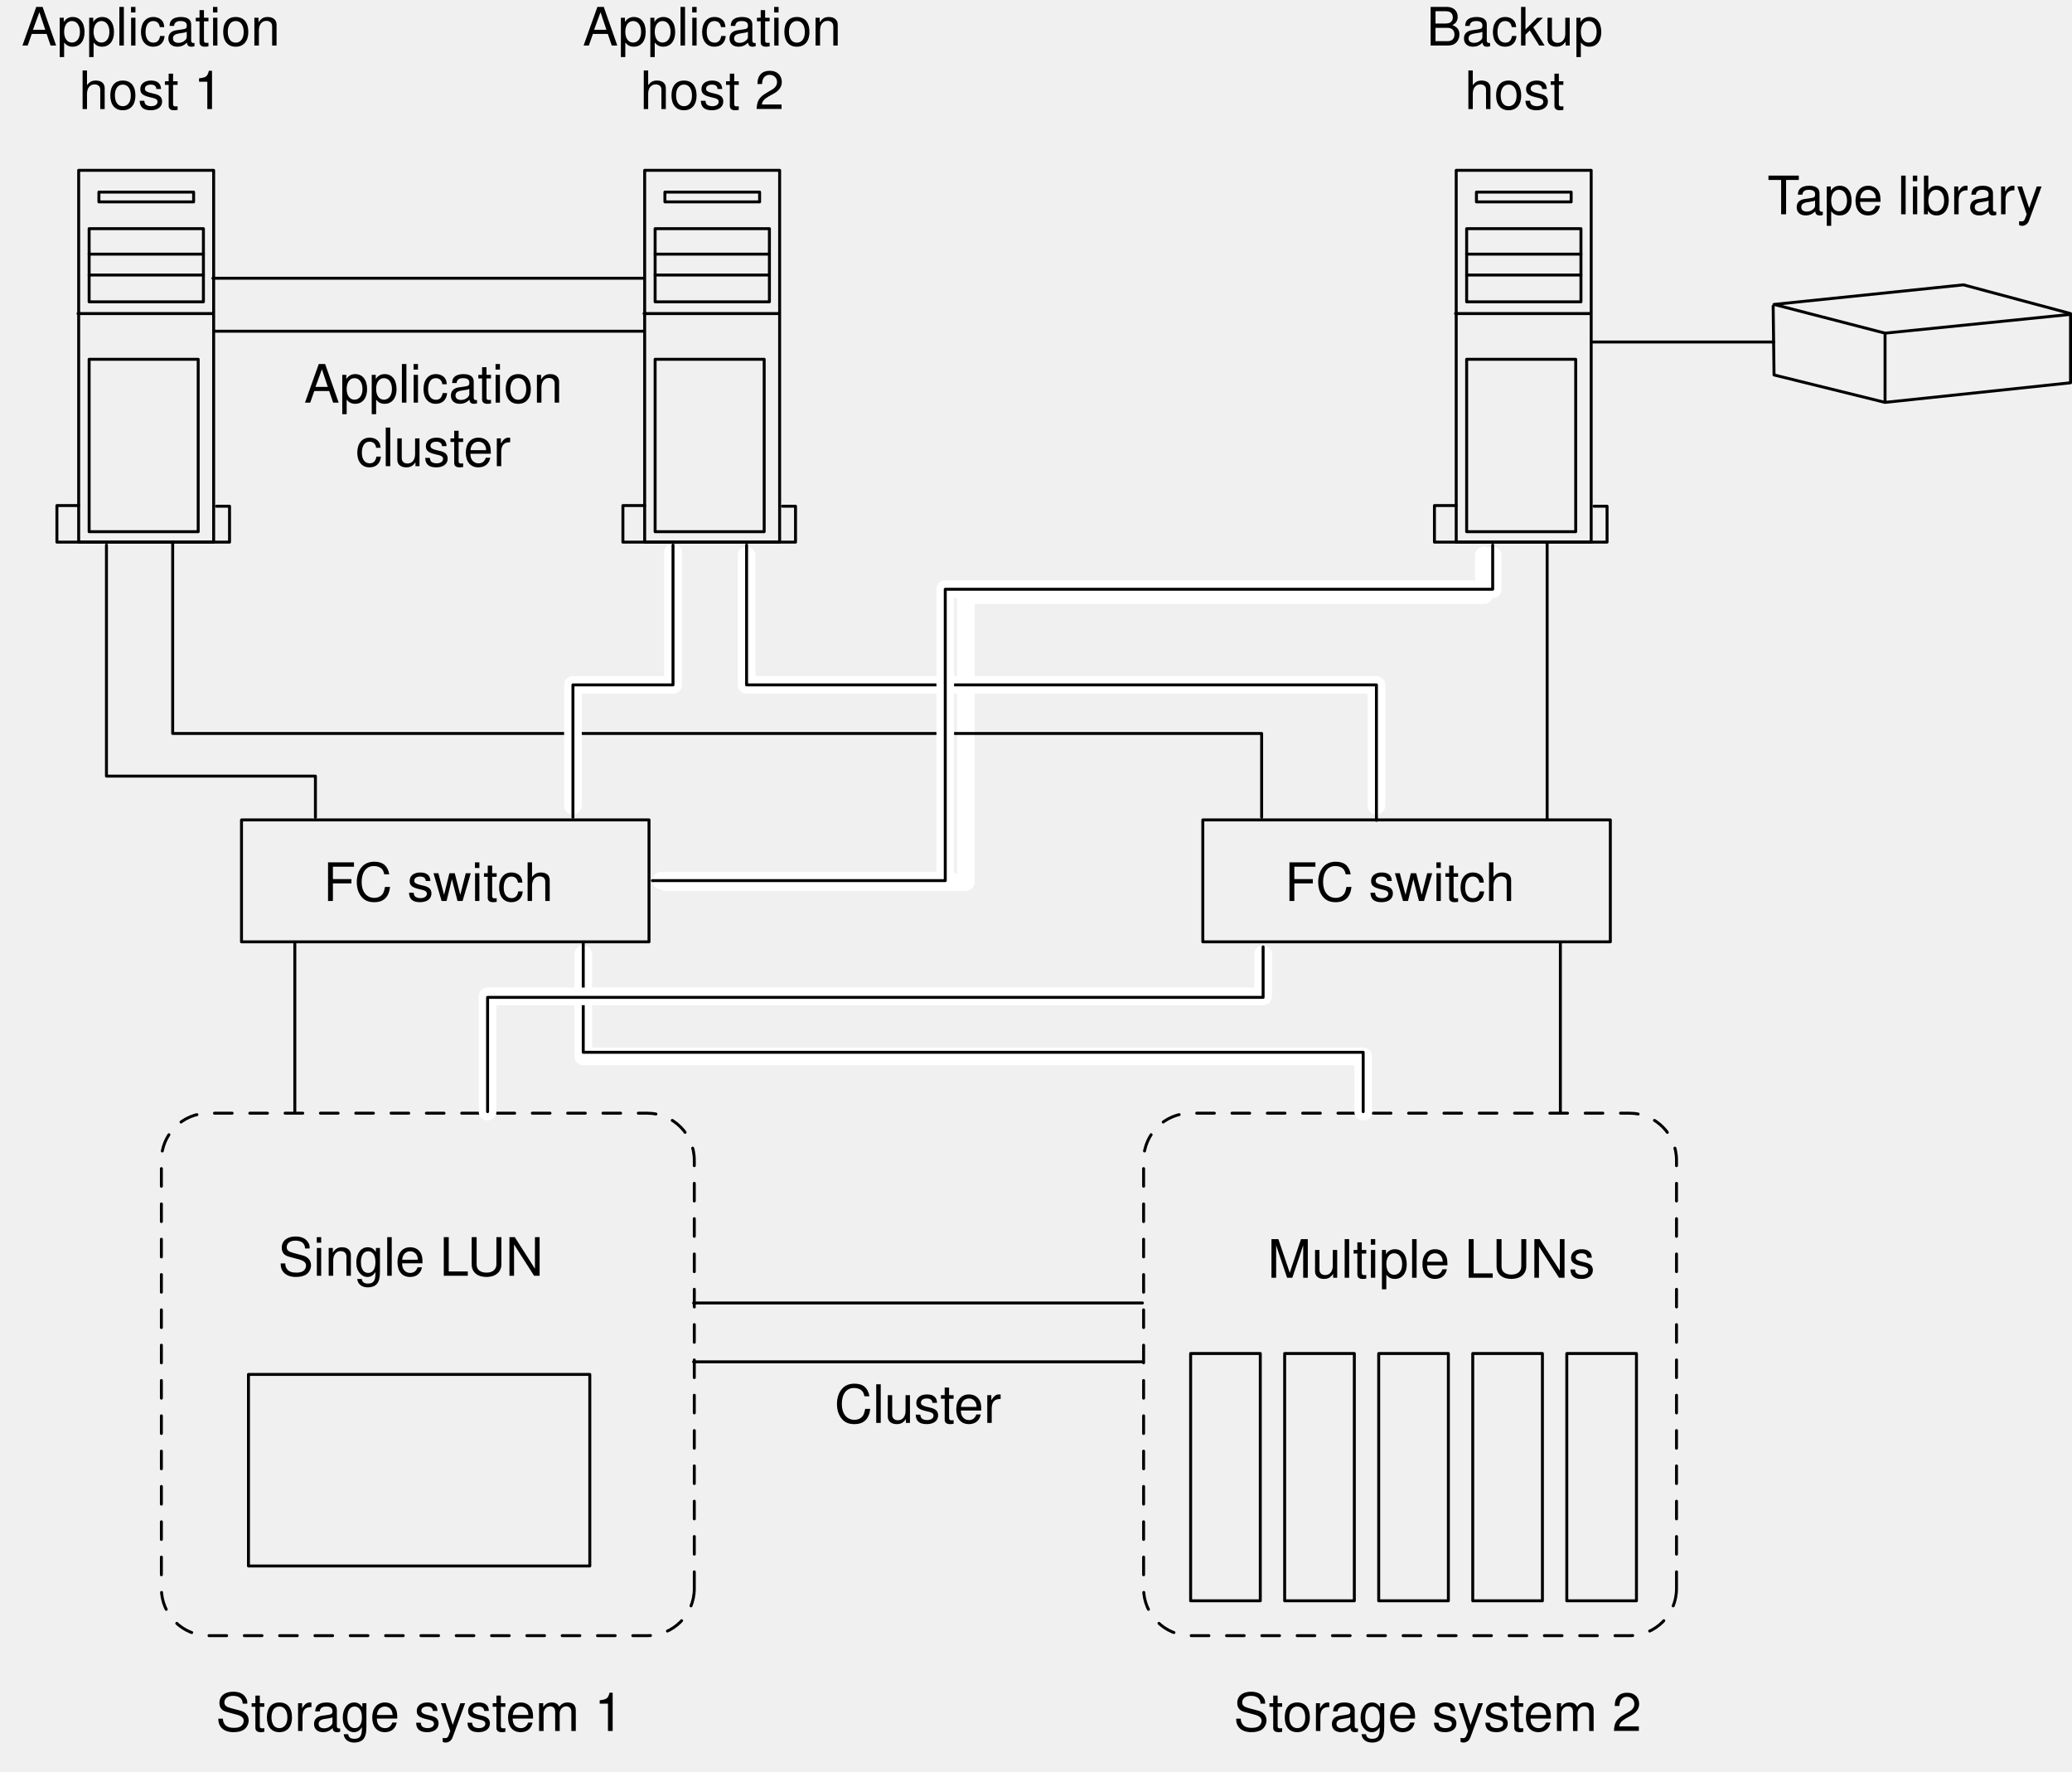
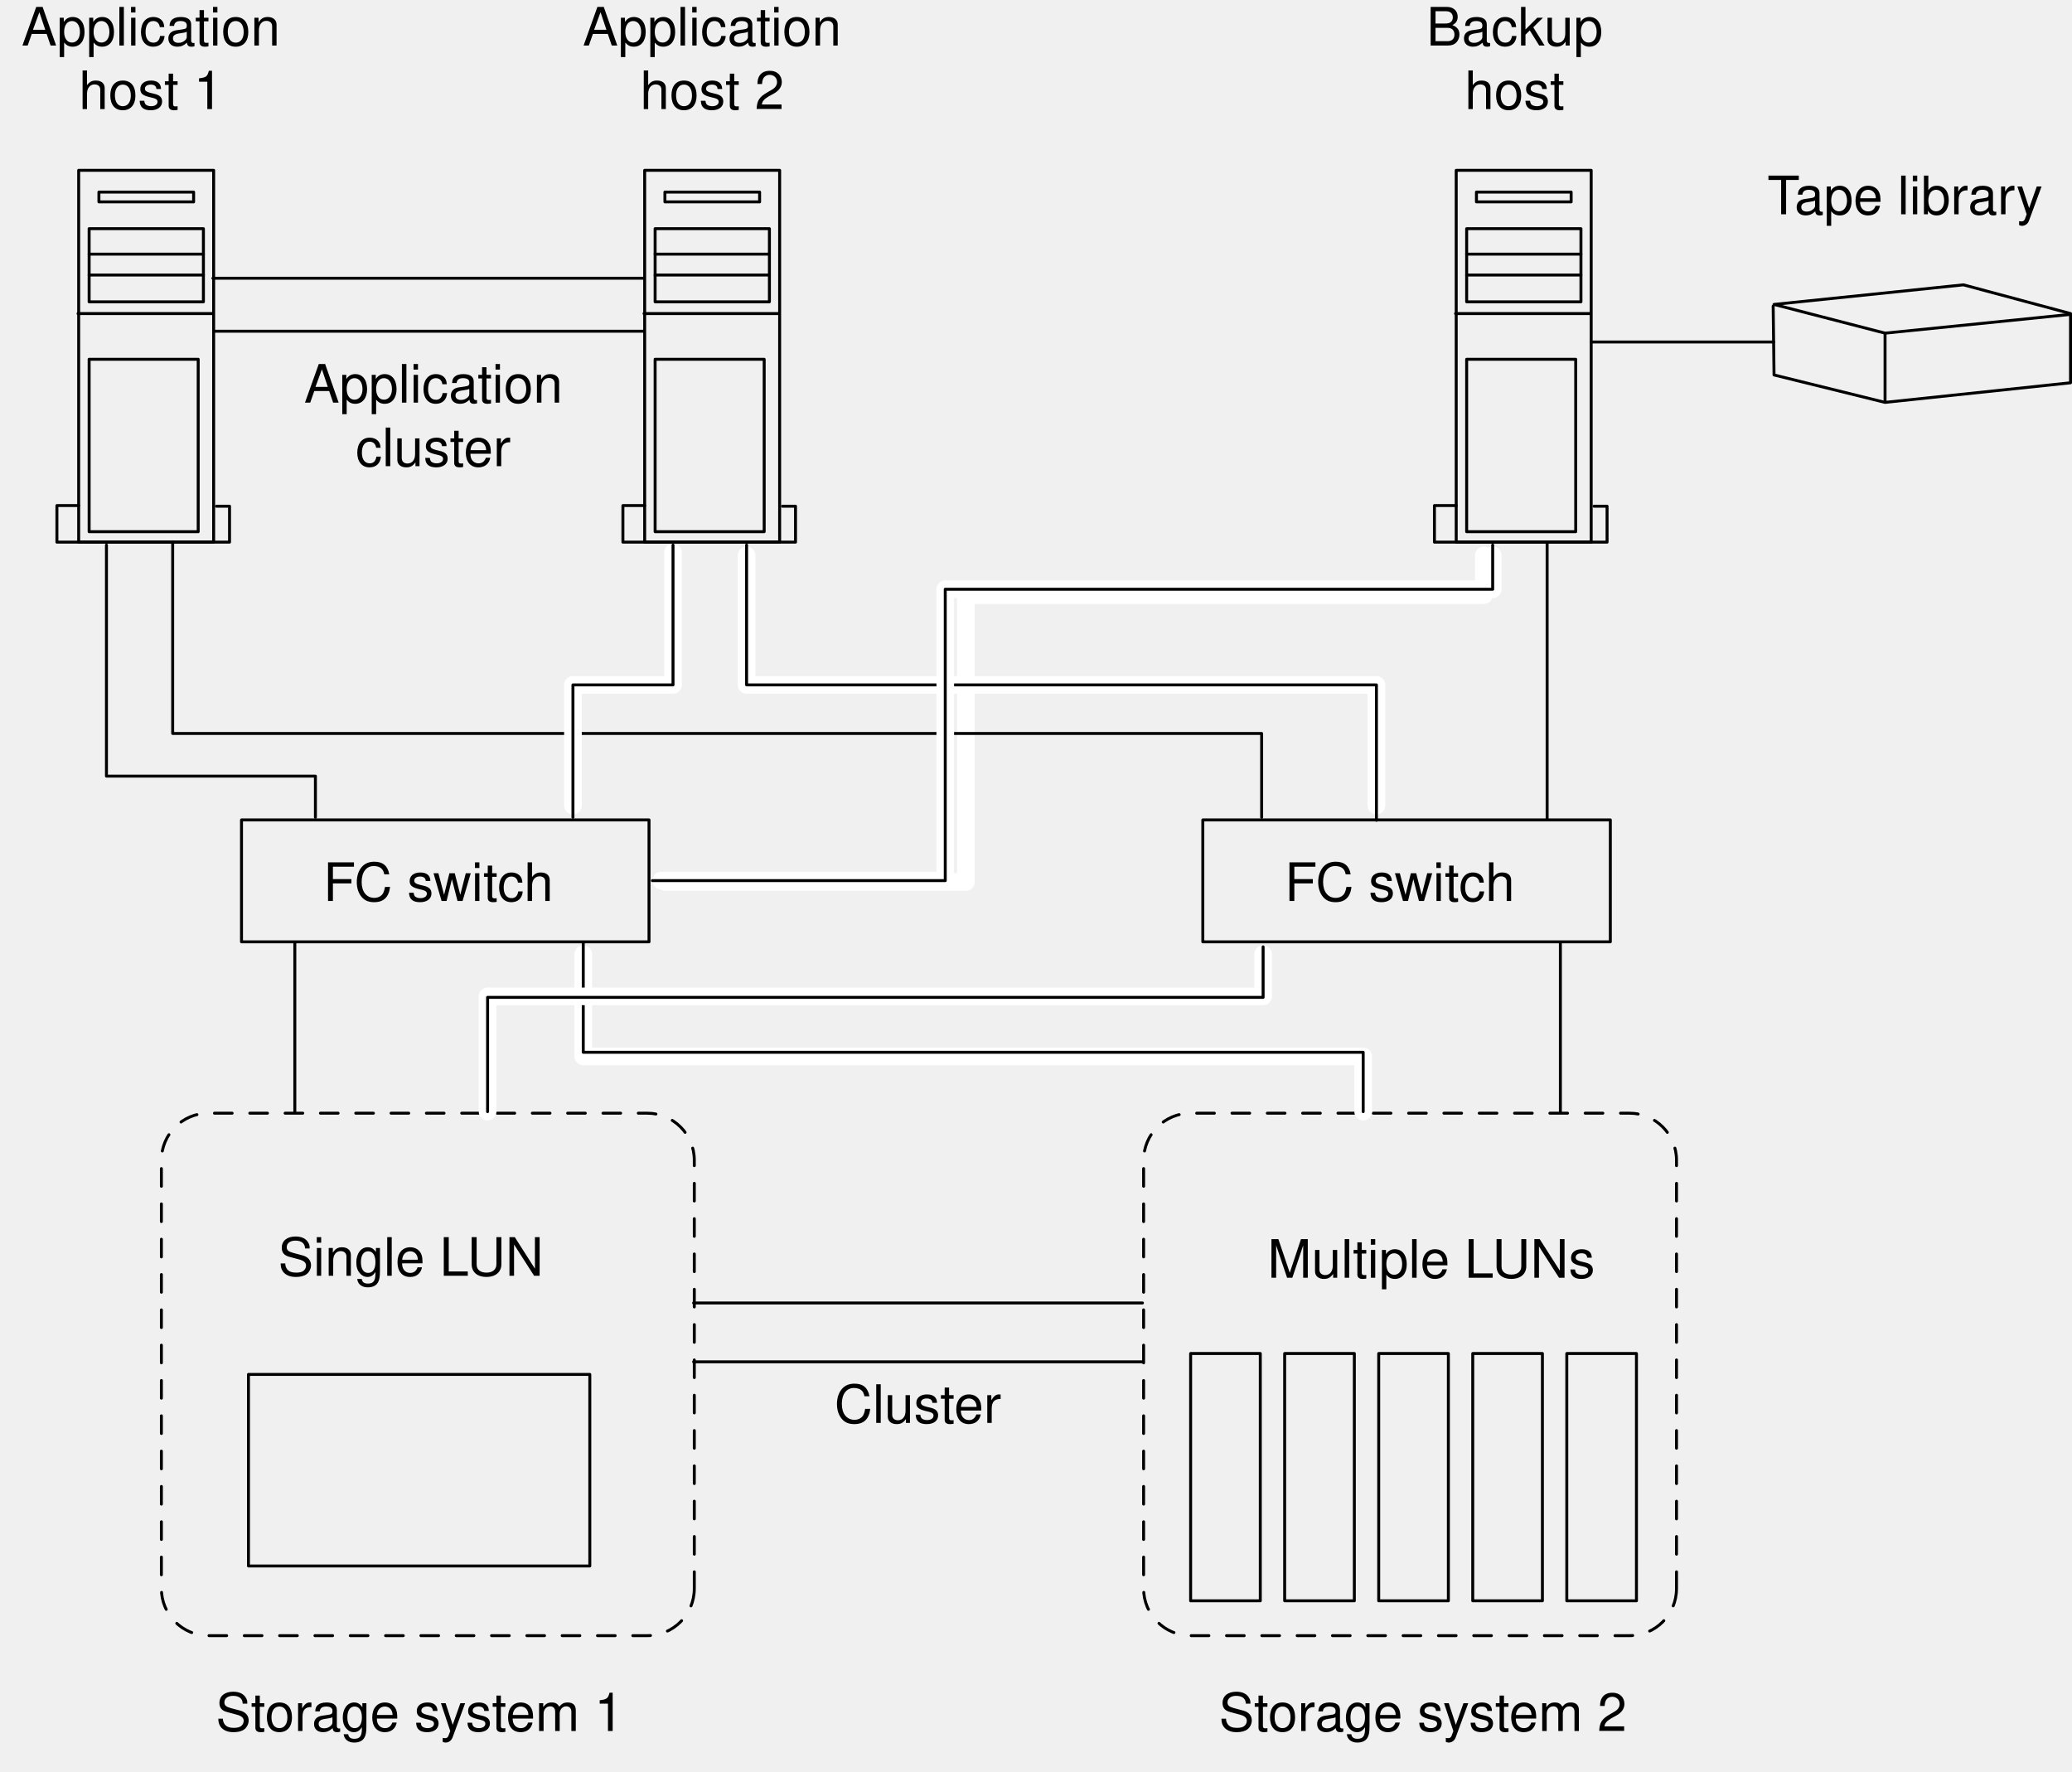
- <svg xmlns="http://www.w3.org/2000/svg" version="1.1" width="352.002" height="300.936" viewBox="0 0 352.002 300.936" overflow="visible" enable-background="new 0 0 352.002 300.936" xml:space="preserve" preserveAspectRatio="xMidYMid meet" zoomAndPan="magnify" contentScriptType="application/ecmascript" contentStyleType="text/css">
+ <svg xmlns="http://www.w3.org/2000/svg" width="352.002" height="300.936" contentScriptType="application/ecmascript" contentStyleType="text/css" enable-background="new 0 0 352.002 300.936" overflow="visible" preserveAspectRatio="xMidYMid meet" version="1.1" viewBox="0 0 352.002 300.936" zoomAndPan="magnify" xml:space="preserve">
  <g id="outlines">
    <g>
-       <rect x="13.367" y="28.935" fill="none" stroke="#000000" stroke-width="0.5" stroke-linecap="round" stroke-linejoin="round" width="22.929" height="63.165" />
-       <polyline fill="none" stroke="#000000" stroke-width="0.5" stroke-linecap="round" stroke-linejoin="round" points="    13.367,85.887 9.668,85.887 9.668,92.1 13.367,92.1 36.295,92.1 38.995,92.1 38.995,85.998 36.776,85.998   " />
-       <rect x="15.142" y="61.035" fill="none" stroke="#000000" stroke-width="0.5" stroke-linecap="round" stroke-linejoin="round" width="18.528" height="29.29" />
-       <line fill="none" stroke="#000000" stroke-width="0.5" stroke-linecap="round" stroke-linejoin="round" x1="13.255" y1="53.269" x2="36.221" y2="53.269" />
-       <rect x="16.806" y="32.633" fill="none" stroke="#000000" stroke-width="0.5" stroke-linecap="round" stroke-linejoin="round" width="16.087" height="1.664" />
-       <rect x="15.142" y="38.846" fill="none" stroke="#000000" stroke-width="0.5" stroke-linecap="round" stroke-linejoin="round" width="19.416" height="12.426" />
-       <line fill="none" stroke="#000000" stroke-width="0.5" stroke-linecap="round" stroke-linejoin="round" x1="15.142" y1="43.173" x2="34.557" y2="43.173" />
-       <line fill="none" stroke="#000000" stroke-width="0.5" stroke-linecap="round" stroke-linejoin="round" x1="15.142" y1="46.723" x2="34.557" y2="46.723" />
+       <rect width="22.929" height="63.165" x="13.367" y="28.935" fill="none" stroke="#000" stroke-linecap="round" stroke-linejoin="round" stroke-width=".5" />
+       <polyline fill="none" stroke="#000" stroke-linecap="round" stroke-linejoin="round" stroke-width=".5" points="13.367 85.887 9.668 85.887 9.668 92.1 13.367 92.1 36.295 92.1 38.995 92.1 38.995 85.998 36.776 85.998" />
+       <rect width="18.528" height="29.29" x="15.142" y="61.035" fill="none" stroke="#000" stroke-linecap="round" stroke-linejoin="round" stroke-width=".5" />
+       <line x1="13.255" x2="36.221" y1="53.269" y2="53.269" fill="none" stroke="#000" stroke-linecap="round" stroke-linejoin="round" stroke-width=".5" />
+       <rect width="16.087" height="1.664" x="16.806" y="32.633" fill="none" stroke="#000" stroke-linecap="round" stroke-linejoin="round" stroke-width=".5" />
+       <rect width="19.416" height="12.426" x="15.142" y="38.846" fill="none" stroke="#000" stroke-linecap="round" stroke-linejoin="round" stroke-width=".5" />
+       <line x1="15.142" x2="34.557" y1="43.173" y2="43.173" fill="none" stroke="#000" stroke-linecap="round" stroke-linejoin="round" stroke-width=".5" />
+       <line x1="15.142" x2="34.557" y1="46.723" y2="46.723" fill="none" stroke="#000" stroke-linecap="round" stroke-linejoin="round" stroke-width=".5" />
    </g>
    <g>
-       <rect x="109.52" y="28.935" fill="none" stroke="#000000" stroke-width="0.5" stroke-linecap="round" stroke-linejoin="round" width="22.929" height="63.165" />
-       <polyline fill="none" stroke="#000000" stroke-width="0.5" stroke-linecap="round" stroke-linejoin="round" points="    109.52,85.887 105.822,85.887 105.822,92.1 109.52,92.1 132.449,92.1 135.148,92.1 135.148,85.998 132.93,85.998   " />
-       <rect x="111.295" y="61.035" fill="none" stroke="#000000" stroke-width="0.5" stroke-linecap="round" stroke-linejoin="round" width="18.528" height="29.29" />
-       <line fill="none" stroke="#000000" stroke-width="0.5" stroke-linecap="round" stroke-linejoin="round" x1="109.409" y1="53.269" x2="132.375" y2="53.269" />
-       <rect x="112.959" y="32.633" fill="none" stroke="#000000" stroke-width="0.5" stroke-linecap="round" stroke-linejoin="round" width="16.087" height="1.664" />
-       <rect x="111.295" y="38.846" fill="none" stroke="#000000" stroke-width="0.5" stroke-linecap="round" stroke-linejoin="round" width="19.416" height="12.426" />
-       <line fill="none" stroke="#000000" stroke-width="0.5" stroke-linecap="round" stroke-linejoin="round" x1="111.295" y1="43.173" x2="130.71" y2="43.173" />
-       <line fill="none" stroke="#000000" stroke-width="0.5" stroke-linecap="round" stroke-linejoin="round" x1="111.295" y1="46.723" x2="130.71" y2="46.723" />
+       <rect width="22.929" height="63.165" x="109.52" y="28.935" fill="none" stroke="#000" stroke-linecap="round" stroke-linejoin="round" stroke-width=".5" />
+       <polyline fill="none" stroke="#000" stroke-linecap="round" stroke-linejoin="round" stroke-width=".5" points="109.52 85.887 105.822 85.887 105.822 92.1 109.52 92.1 132.449 92.1 135.148 92.1 135.148 85.998 132.93 85.998" />
+       <rect width="18.528" height="29.29" x="111.295" y="61.035" fill="none" stroke="#000" stroke-linecap="round" stroke-linejoin="round" stroke-width=".5" />
+       <line x1="109.409" x2="132.375" y1="53.269" y2="53.269" fill="none" stroke="#000" stroke-linecap="round" stroke-linejoin="round" stroke-width=".5" />
+       <rect width="16.087" height="1.664" x="112.959" y="32.633" fill="none" stroke="#000" stroke-linecap="round" stroke-linejoin="round" stroke-width=".5" />
+       <rect width="19.416" height="12.426" x="111.295" y="38.846" fill="none" stroke="#000" stroke-linecap="round" stroke-linejoin="round" stroke-width=".5" />
+       <line x1="111.295" x2="130.71" y1="43.173" y2="43.173" fill="none" stroke="#000" stroke-linecap="round" stroke-linejoin="round" stroke-width=".5" />
+       <line x1="111.295" x2="130.71" y1="46.723" y2="46.723" fill="none" stroke="#000" stroke-linecap="round" stroke-linejoin="round" stroke-width=".5" />
    </g>
    <g>
-       <rect x="247.388" y="28.935" fill="none" stroke="#000000" stroke-width="0.5" stroke-linecap="round" stroke-linejoin="round" width="22.93" height="63.165" />
-       <polyline fill="none" stroke="#000000" stroke-width="0.5" stroke-linecap="round" stroke-linejoin="round" points="    247.388,85.887 243.69,85.887 243.69,92.1 247.388,92.1 270.317,92.1 273.017,92.1 273.017,85.998 270.798,85.998   " />
-       <rect x="249.163" y="61.035" fill="none" stroke="#000000" stroke-width="0.5" stroke-linecap="round" stroke-linejoin="round" width="18.528" height="29.29" />
-       <line fill="none" stroke="#000000" stroke-width="0.5" stroke-linecap="round" stroke-linejoin="round" x1="247.277" y1="53.269" x2="270.243" y2="53.269" />
-       <rect x="250.827" y="32.633" fill="none" stroke="#000000" stroke-width="0.5" stroke-linecap="round" stroke-linejoin="round" width="16.088" height="1.664" />
-       <rect x="249.163" y="38.846" fill="none" stroke="#000000" stroke-width="0.5" stroke-linecap="round" stroke-linejoin="round" width="19.416" height="12.426" />
-       <line fill="none" stroke="#000000" stroke-width="0.5" stroke-linecap="round" stroke-linejoin="round" x1="249.163" y1="43.173" x2="268.579" y2="43.173" />
-       <line fill="none" stroke="#000000" stroke-width="0.5" stroke-linecap="round" stroke-linejoin="round" x1="249.163" y1="46.723" x2="268.579" y2="46.723" />
+       <rect width="22.93" height="63.165" x="247.388" y="28.935" fill="none" stroke="#000" stroke-linecap="round" stroke-linejoin="round" stroke-width=".5" />
+       <polyline fill="none" stroke="#000" stroke-linecap="round" stroke-linejoin="round" stroke-width=".5" points="247.388 85.887 243.69 85.887 243.69 92.1 247.388 92.1 270.317 92.1 273.017 92.1 273.017 85.998 270.798 85.998" />
+       <rect width="18.528" height="29.29" x="249.163" y="61.035" fill="none" stroke="#000" stroke-linecap="round" stroke-linejoin="round" stroke-width=".5" />
+       <line x1="247.277" x2="270.243" y1="53.269" y2="53.269" fill="none" stroke="#000" stroke-linecap="round" stroke-linejoin="round" stroke-width=".5" />
+       <rect width="16.088" height="1.664" x="250.827" y="32.633" fill="none" stroke="#000" stroke-linecap="round" stroke-linejoin="round" stroke-width=".5" />
+       <rect width="19.416" height="12.426" x="249.163" y="38.846" fill="none" stroke="#000" stroke-linecap="round" stroke-linejoin="round" stroke-width=".5" />
+       <line x1="249.163" x2="268.579" y1="43.173" y2="43.173" fill="none" stroke="#000" stroke-linecap="round" stroke-linejoin="round" stroke-width=".5" />
+       <line x1="249.163" x2="268.579" y1="46.723" y2="46.723" fill="none" stroke="#000" stroke-linecap="round" stroke-linejoin="round" stroke-width=".5" />
    </g>
-     <polyline fill="none" stroke="#000000" stroke-width="0.5" stroke-linecap="round" stroke-linejoin="round" points="   320.244,68.358 320.243,56.598 301.383,51.716 333.557,48.388 351.752,53.269 351.752,65.029 320.243,68.358 301.383,63.698    301.235,52.012  " />
-     <line fill="none" stroke="#000000" stroke-width="0.5" stroke-linecap="round" stroke-linejoin="round" x1="351.679" y1="53.417" x2="320.243" y2="56.598" />
-     <rect x="41.028" y="139.289" fill="none" stroke="#000000" stroke-width="0.5" stroke-linecap="round" stroke-linejoin="round" width="69.23" height="20.71" />
-     <rect x="204.341" y="139.289" fill="none" stroke="#000000" stroke-width="0.5" stroke-linecap="round" stroke-linejoin="round" width="69.23" height="20.71" />
-     <path fill="none" stroke="#000000" stroke-width="0.5" stroke-linecap="round" stroke-linejoin="round" stroke-dasharray="3 3" d="   M117.951,269.88c0,4.412-3.577,7.988-7.988,7.988H35.407c-4.412,0-7.988-3.576-7.988-7.988V197.1c0-4.412,3.576-7.988,7.988-7.988   h74.556c4.412,0,7.988,3.576,7.988,7.988V269.88z" />
-     <path fill="none" stroke="#000000" stroke-width="0.5" stroke-linecap="round" stroke-linejoin="round" stroke-dasharray="3 3" d="   M284.813,269.88c0,4.412-3.576,7.988-7.988,7.988H202.27c-4.412,0-7.988-3.576-7.988-7.988V197.1c0-4.412,3.576-7.988,7.988-7.988   h74.556c4.412,0,7.988,3.576,7.988,7.988V269.88z" />
-     <rect x="42.211" y="233.489" fill="none" stroke="#000000" stroke-width="0.5" stroke-linecap="round" stroke-linejoin="round" width="57.988" height="32.544" />
-     <rect x="202.27" y="229.938" fill="none" stroke="#000000" stroke-width="0.5" stroke-linecap="round" stroke-linejoin="round" width="11.835" height="42.012" />
-     <rect x="218.245" y="229.938" fill="none" stroke="#000000" stroke-width="0.5" stroke-linecap="round" stroke-linejoin="round" width="11.836" height="42.012" />
-     <rect x="234.222" y="229.938" fill="none" stroke="#000000" stroke-width="0.5" stroke-linecap="round" stroke-linejoin="round" width="11.835" height="42.012" />
-     <rect x="250.198" y="229.938" fill="none" stroke="#000000" stroke-width="0.5" stroke-linecap="round" stroke-linejoin="round" width="11.835" height="42.012" />
-     <rect x="266.175" y="229.938" fill="none" stroke="#000000" stroke-width="0.5" stroke-linecap="round" stroke-linejoin="round" width="11.834" height="42.012" />
-     <line fill="none" stroke="#000000" stroke-width="0.5" stroke-linecap="round" stroke-linejoin="round" x1="50.085" y1="188.852" x2="50.085" y2="160.102" />
-     <line fill="none" stroke="#000000" stroke-width="0.5" stroke-linecap="round" stroke-linejoin="round" x1="265.085" y1="188.852" x2="265.085" y2="160.102" />
+     <polyline fill="none" stroke="#000" stroke-linecap="round" stroke-linejoin="round" stroke-width=".5" points="320.244 68.358 320.243 56.598 301.383 51.716 333.557 48.388 351.752 53.269 351.752 65.029 320.243 68.358 301.383 63.698 301.235 52.012" />
+     <line x1="351.679" x2="320.243" y1="53.417" y2="56.598" fill="none" stroke="#000" stroke-linecap="round" stroke-linejoin="round" stroke-width=".5" />
+     <rect width="69.23" height="20.71" x="41.028" y="139.289" fill="none" stroke="#000" stroke-linecap="round" stroke-linejoin="round" stroke-width=".5" />
+     <rect width="69.23" height="20.71" x="204.341" y="139.289" fill="none" stroke="#000" stroke-linecap="round" stroke-linejoin="round" stroke-width=".5" />
+     <path fill="none" stroke="#000" stroke-dasharray="3 3" stroke-linecap="round" stroke-linejoin="round" stroke-width=".5" d="M117.951,269.88c0,4.412-3.577,7.988-7.988,7.988H35.407c-4.412,0-7.988-3.576-7.988-7.988V197.1c0-4.412,3.576-7.988,7.988-7.988 h74.556c4.412,0,7.988,3.576,7.988,7.988V269.88z" />
+     <path fill="none" stroke="#000" stroke-dasharray="3 3" stroke-linecap="round" stroke-linejoin="round" stroke-width=".5" d="M284.813,269.88c0,4.412-3.576,7.988-7.988,7.988H202.27c-4.412,0-7.988-3.576-7.988-7.988V197.1c0-4.412,3.576-7.988,7.988-7.988 h74.556c4.412,0,7.988,3.576,7.988,7.988V269.88z" />
+     <rect width="57.988" height="32.544" x="42.211" y="233.489" fill="none" stroke="#000" stroke-linecap="round" stroke-linejoin="round" stroke-width=".5" />
+     <rect width="11.835" height="42.012" x="202.27" y="229.938" fill="none" stroke="#000" stroke-linecap="round" stroke-linejoin="round" stroke-width=".5" />
+     <rect width="11.836" height="42.012" x="218.245" y="229.938" fill="none" stroke="#000" stroke-linecap="round" stroke-linejoin="round" stroke-width=".5" />
+     <rect width="11.835" height="42.012" x="234.222" y="229.938" fill="none" stroke="#000" stroke-linecap="round" stroke-linejoin="round" stroke-width=".5" />
+     <rect width="11.835" height="42.012" x="250.198" y="229.938" fill="none" stroke="#000" stroke-linecap="round" stroke-linejoin="round" stroke-width=".5" />
+     <rect width="11.834" height="42.012" x="266.175" y="229.938" fill="none" stroke="#000" stroke-linecap="round" stroke-linejoin="round" stroke-width=".5" />
+     <line x1="50.085" x2="50.085" y1="188.852" y2="160.102" fill="none" stroke="#000" stroke-linecap="round" stroke-linejoin="round" stroke-width=".5" />
+     <line x1="265.085" x2="265.085" y1="188.852" y2="160.102" fill="none" stroke="#000" stroke-linecap="round" stroke-linejoin="round" stroke-width=".5" />
    <g>
-       <polyline fill="none" stroke="#FFFFFF" stroke-width="3" stroke-linecap="round" stroke-linejoin="round" points="99.085,162.102     99.085,179.465 231.585,179.465 231.585,188.852   " />
+       <polyline fill="none" stroke="#FFF" stroke-linecap="round" stroke-linejoin="round" stroke-width="3" points="99.085 162.102 99.085 179.465 231.585 179.465 231.585 188.852" />
    </g>
    <g>
-       <polyline fill="none" stroke="#000000" stroke-width="0.5" stroke-linecap="round" stroke-linejoin="round" points="    99.085,160.102 99.085,178.764 231.585,178.764 231.585,188.852   " />
+       <polyline fill="none" stroke="#000" stroke-linecap="round" stroke-linejoin="round" stroke-width=".5" points="99.085 160.102 99.085 178.764 231.585 178.764 231.585 188.852" />
    </g>
    <g>
-       <polyline fill="none" stroke="#FFFFFF" stroke-width="3" stroke-linecap="round" stroke-linejoin="round" points="82.835,188.852     82.835,169.265 214.585,169.265 214.585,162.102   " />
+       <polyline fill="none" stroke="#FFF" stroke-linecap="round" stroke-linejoin="round" stroke-width="3" points="82.835 188.852 82.835 169.265 214.585 169.265 214.585 162.102" />
    </g>
-     <polyline fill="none" stroke="#000000" stroke-width="0.5" stroke-linecap="round" stroke-linejoin="round" points="   82.835,188.852 82.835,169.433 214.585,169.433 214.585,160.852  " />
-     <line fill="none" stroke="#000000" stroke-width="0.5" stroke-linecap="round" stroke-linejoin="round" x1="117.835" y1="231.352" x2="194.085" y2="231.352" />
-     <line fill="none" stroke="#000000" stroke-width="0.5" stroke-linecap="round" stroke-linejoin="round" x1="117.835" y1="221.352" x2="194.085" y2="221.352" />
-     <line fill="none" stroke="#000000" stroke-width="0.5" stroke-linecap="round" stroke-linejoin="round" x1="301.335" y1="58.102" x2="270.335" y2="58.102" />
-     <polyline fill="none" stroke="#FFFFFF" stroke-width="3" stroke-linecap="round" stroke-linejoin="round" points="113.085,149.852    164.085,149.852 164.085,101.102 252.085,101.102 252.085,94.352  " />
-     <line fill="none" stroke="#000000" stroke-width="0.5" stroke-linecap="round" stroke-linejoin="round" x1="262.835" y1="92.352" x2="262.835" y2="139.102" />
-     <polyline fill="none" stroke="#000000" stroke-width="0.5" stroke-linecap="round" stroke-linejoin="round" points="18.085,92.602    18.085,131.852 53.585,131.852 53.585,138.852  " />
-     <polyline fill="none" stroke="#000000" stroke-width="0.5" stroke-linecap="round" stroke-linejoin="round" points="29.335,92.102    29.335,124.602 214.335,124.602 214.335,138.852  " />
+     <polyline fill="none" stroke="#000" stroke-linecap="round" stroke-linejoin="round" stroke-width=".5" points="82.835 188.852 82.835 169.433 214.585 169.433 214.585 160.852" />
+     <line x1="117.835" x2="194.085" y1="231.352" y2="231.352" fill="none" stroke="#000" stroke-linecap="round" stroke-linejoin="round" stroke-width=".5" />
+     <line x1="117.835" x2="194.085" y1="221.352" y2="221.352" fill="none" stroke="#000" stroke-linecap="round" stroke-linejoin="round" stroke-width=".5" />
+     <line x1="301.335" x2="270.335" y1="58.102" y2="58.102" fill="none" stroke="#000" stroke-linecap="round" stroke-linejoin="round" stroke-width=".5" />
+     <polyline fill="none" stroke="#FFF" stroke-linecap="round" stroke-linejoin="round" stroke-width="3" points="113.085 149.852 164.085 149.852 164.085 101.102 252.085 101.102 252.085 94.352" />
+     <line x1="262.835" x2="262.835" y1="92.352" y2="139.102" fill="none" stroke="#000" stroke-linecap="round" stroke-linejoin="round" stroke-width=".5" />
+     <polyline fill="none" stroke="#000" stroke-linecap="round" stroke-linejoin="round" stroke-width=".5" points="18.085 92.602 18.085 131.852 53.585 131.852 53.585 138.852" />
+     <polyline fill="none" stroke="#000" stroke-linecap="round" stroke-linejoin="round" stroke-width=".5" points="29.335 92.102 29.335 124.602 214.335 124.602 214.335 138.852" />
    <g>
-       <polyline fill="none" stroke="#FFFFFF" stroke-width="3" stroke-linecap="round" stroke-linejoin="round" points="114.335,93.852     114.335,116.352 97.335,116.352 97.335,136.852   " />
+       <polyline fill="none" stroke="#FFF" stroke-linecap="round" stroke-linejoin="round" stroke-width="3" points="114.335 93.852 114.335 116.352 97.335 116.352 97.335 136.852" />
    </g>
    <g>
-       <polyline fill="none" stroke="#000000" stroke-width="0.5" stroke-linecap="round" stroke-linejoin="round" points="    114.335,92.602 114.335,116.352 97.335,116.352 97.335,138.852   " />
+       <polyline fill="none" stroke="#000" stroke-linecap="round" stroke-linejoin="round" stroke-width=".5" points="114.335 92.602 114.335 116.352 97.335 116.352 97.335 138.852" />
    </g>
-     <polyline fill="none" stroke="#FFFFFF" stroke-width="3" stroke-linecap="round" stroke-linejoin="round" points="126.835,94.352    126.835,116.352 233.835,116.352 233.835,136.852  " />
-     <polyline fill="none" stroke="#000000" stroke-width="0.5" stroke-linecap="round" stroke-linejoin="round" points="   126.835,92.602 126.835,116.352 233.835,116.352 233.835,139.352  " />
-     <line fill="none" stroke="#000000" stroke-width="0.5" stroke-linecap="round" stroke-linejoin="round" x1="253.585" y1="100.102" x2="253.585" y2="94.352" />
-     <polyline fill="none" stroke="#FFFFFF" stroke-width="3" stroke-linecap="round" stroke-linejoin="round" points="112.335,149.602    160.585,149.602 160.585,100.102 253.585,100.102 253.585,94.352  " />
-     <polyline fill="none" stroke="#000000" stroke-width="0.5" stroke-linecap="round" stroke-linejoin="round" points="   110.835,149.602 160.585,149.602 160.585,100.102 253.585,100.102 253.585,92.602  " />
-     <line fill="none" stroke="#000000" stroke-width="0.5" stroke-linecap="round" stroke-linejoin="round" x1="36.335" y1="56.268" x2="109.335" y2="56.268" />
-     <line fill="none" stroke="#000000" stroke-width="0.5" stroke-linecap="round" stroke-linejoin="round" x1="36.168" y1="47.268" x2="109.168" y2="47.268" />
+     <polyline fill="none" stroke="#FFF" stroke-linecap="round" stroke-linejoin="round" stroke-width="3" points="126.835 94.352 126.835 116.352 233.835 116.352 233.835 136.852" />
+     <polyline fill="none" stroke="#000" stroke-linecap="round" stroke-linejoin="round" stroke-width=".5" points="126.835 92.602 126.835 116.352 233.835 116.352 233.835 139.352" />
+     <line x1="253.585" x2="253.585" y1="100.102" y2="94.352" fill="none" stroke="#000" stroke-linecap="round" stroke-linejoin="round" stroke-width=".5" />
+     <polyline fill="none" stroke="#FFF" stroke-linecap="round" stroke-linejoin="round" stroke-width="3" points="112.335 149.602 160.585 149.602 160.585 100.102 253.585 100.102 253.585 94.352" />
+     <polyline fill="none" stroke="#000" stroke-linecap="round" stroke-linejoin="round" stroke-width=".5" points="110.835 149.602 160.585 149.602 160.585 100.102 253.585 100.102 253.585 92.602" />
+     <line x1="36.335" x2="109.335" y1="56.268" y2="56.268" fill="none" stroke="#000" stroke-linecap="round" stroke-linejoin="round" stroke-width=".5" />
+     <line x1="36.168" x2="109.168" y1="47.268" y2="47.268" fill="none" stroke="#000" stroke-linecap="round" stroke-linejoin="round" stroke-width=".5" />
  </g>
  <g id="text">
-     <rect y="1.269" fill="none" width="51.333" height="19.333" />
+     <rect width="51.333" height="19.333" y="1.269" fill="none" />
    <text transform="matrix(1 0 0 1 3.6577 7.731)">
      <tspan x="0" y="0" font-family="'Helvetica'" font-size="9">Application </tspan>
      <tspan x="9.751" y="10.8" font-family="'Helvetica'" font-size="9">host 1</tspan>
    </text>
-     <rect x="95.333" y="1.269" fill="none" width="51.333" height="19.333" />
+     <rect width="51.333" height="19.333" x="95.333" y="1.269" fill="none" />
    <text transform="matrix(1 0 0 1 98.9912 7.731)">
      <tspan x="0" y="0" font-family="'Helvetica'" font-size="9">Application </tspan>
      <tspan x="9.751" y="10.8" font-family="'Helvetica'" font-size="9">host 2</tspan>
    </text>
-     <rect x="232.667" y="1.269" fill="none" width="49.334" height="19.333" />
+     <rect width="49.334" height="19.333" x="232.667" y="1.269" fill="none" />
    <text transform="matrix(1 0 0 1 242.3271 7.731)">
      <tspan x="0" y="0" font-family="'Helvetica'" font-size="9">Backup </tspan>
      <tspan x="6.502" y="10.8" font-family="'Helvetica'" font-size="9">host</tspan>
    </text>
-     <rect x="300" y="29.936" fill="none" width="48" height="12" />
-     <text transform="matrix(1 0 0 1 300.2451 36.3975)" font-family="'Helvetica'" font-size="9">Tape library</text>
-     <rect x="45.333" y="61.936" fill="none" width="56.667" height="20.667" />
+     <rect width="48" height="12" x="300" y="29.936" fill="none" />
+     <text font-family="'Helvetica'" font-size="9" transform="matrix(1 0 0 1 300.2451 36.3975)">Tape library</text>
+     <rect width="56.667" height="20.667" x="45.333" y="61.936" fill="none" />
    <text transform="matrix(1 0 0 1 51.6572 68.3975)">
      <tspan x="0" y="0" font-family="'Helvetica'" font-size="9">Application </tspan>
      <tspan x="8.757" y="10.8" font-family="'Helvetica'" font-size="9">cluster</tspan>
    </text>
-     <rect x="46.667" y="146.602" fill="none" width="56" height="8.667" />
-     <text transform="matrix(1 0 0 1 54.916 153.064)" font-family="'Helvetica'" font-size="9">FC switch</text>
-     <rect x="210" y="146.602" fill="none" width="56" height="8.667" />
-     <text transform="matrix(1 0 0 1 218.249 153.064)" font-family="'Helvetica'" font-size="9">FC switch</text>
-     <rect x="126" y="235.269" fill="none" width="60" height="16.667" />
-     <text transform="matrix(1 0 0 1 141.7485 241.7305)" font-family="'Helvetica'" font-size="9">Cluster</text>
-     <rect x="32.333" y="287.603" fill="none" width="78.667" height="13.333" />
-     <text transform="matrix(1 0 0 1 36.6523 294.0645)" font-family="'Helvetica'" font-size="9">Storage system 1</text>
-     <rect x="203.999" y="287.603" fill="none" width="78.668" height="13.333" />
-     <text transform="matrix(1 0 0 1 207.0674 294.0645)" font-family="'Helvetica'" font-size="9"> Storage system 2</text>
-     <rect x="39.333" y="210.269" fill="none" width="61.333" height="12" />
-     <text transform="matrix(1 0 0 1 47.2437 216.7305)" font-family="'Helvetica'" font-size="9">Single LUN</text>
-     <rect x="208.666" y="210.603" fill="none" width="69.334" height="10.667" />
-     <text transform="matrix(1 0 0 1 215.3301 217.0645)" font-family="'Helvetica'" font-size="9">Multiple LUNs</text>
+     <rect width="56" height="8.667" x="46.667" y="146.602" fill="none" />
+     <text font-family="'Helvetica'" font-size="9" transform="matrix(1 0 0 1 54.916 153.064)">FC switch</text>
+     <rect width="56" height="8.667" x="210" y="146.602" fill="none" />
+     <text font-family="'Helvetica'" font-size="9" transform="matrix(1 0 0 1 218.249 153.064)">FC switch</text>
+     <rect width="60" height="16.667" x="126" y="235.269" fill="none" />
+     <text font-family="'Helvetica'" font-size="9" transform="matrix(1 0 0 1 141.7485 241.7305)">Cluster</text>
+     <rect width="78.667" height="13.333" x="32.333" y="287.603" fill="none" />
+     <text font-family="'Helvetica'" font-size="9" transform="matrix(1 0 0 1 36.6523 294.0645)">Storage system 1</text>
+     <rect width="78.668" height="13.333" x="203.999" y="287.603" fill="none" />
+     <text font-family="'Helvetica'" font-size="9" transform="matrix(1 0 0 1 207.0674 294.0645)">Storage system 2</text>
+     <rect width="61.333" height="12" x="39.333" y="210.269" fill="none" />
+     <text font-family="'Helvetica'" font-size="9" transform="matrix(1 0 0 1 47.2437 216.7305)">Single LUN</text>
+     <rect width="69.334" height="10.667" x="208.666" y="210.603" fill="none" />
+     <text font-family="'Helvetica'" font-size="9" transform="matrix(1 0 0 1 215.3301 217.0645)">Multiple LUNs</text>
  </g>
</svg>
